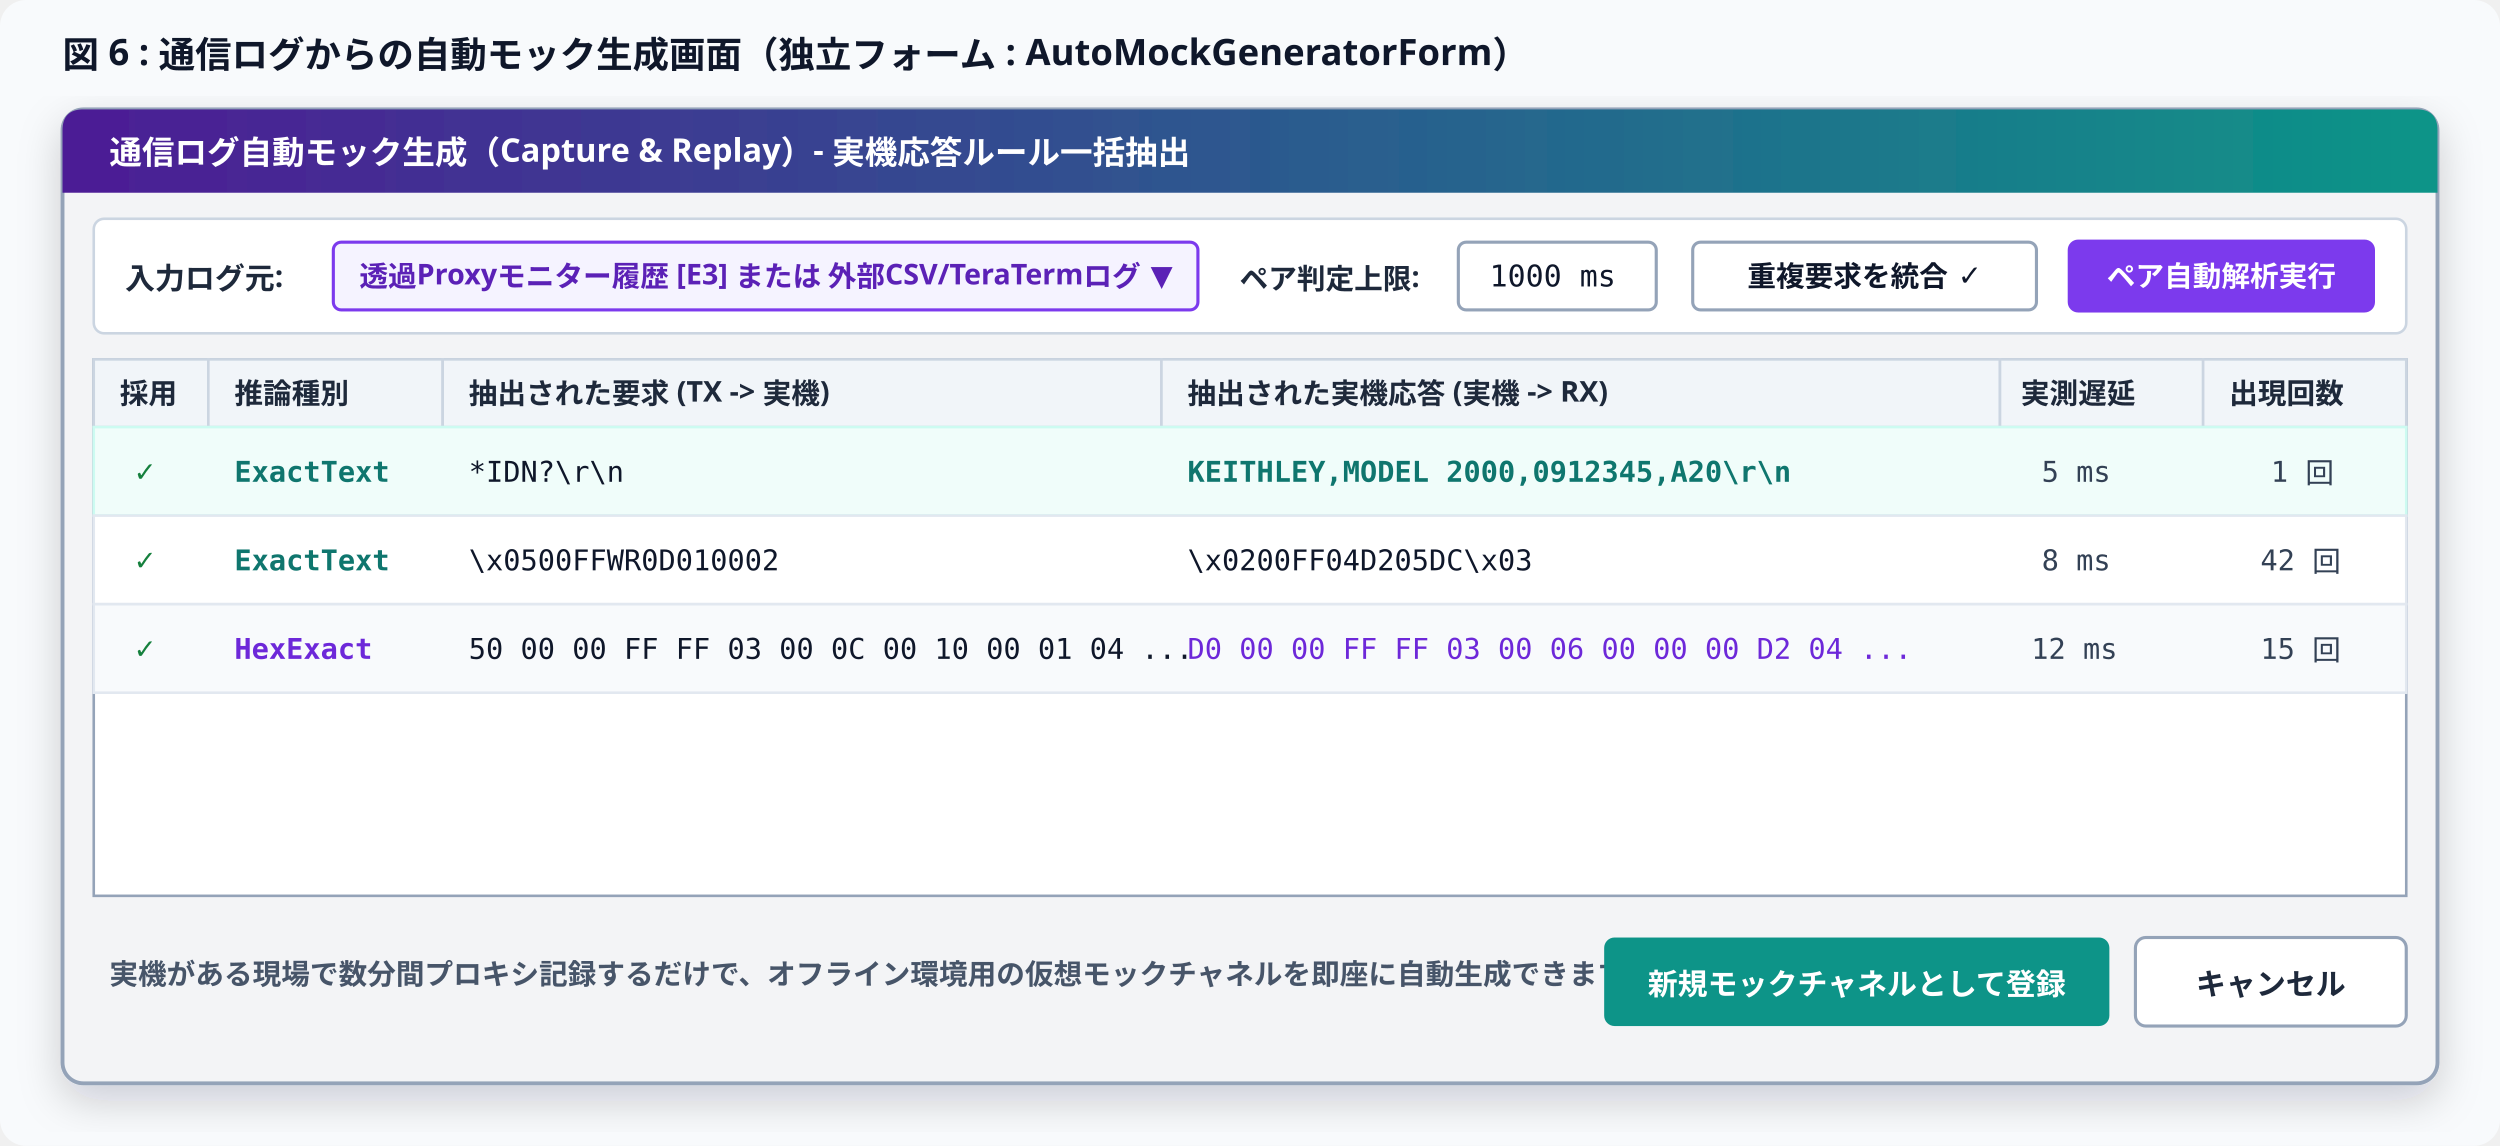
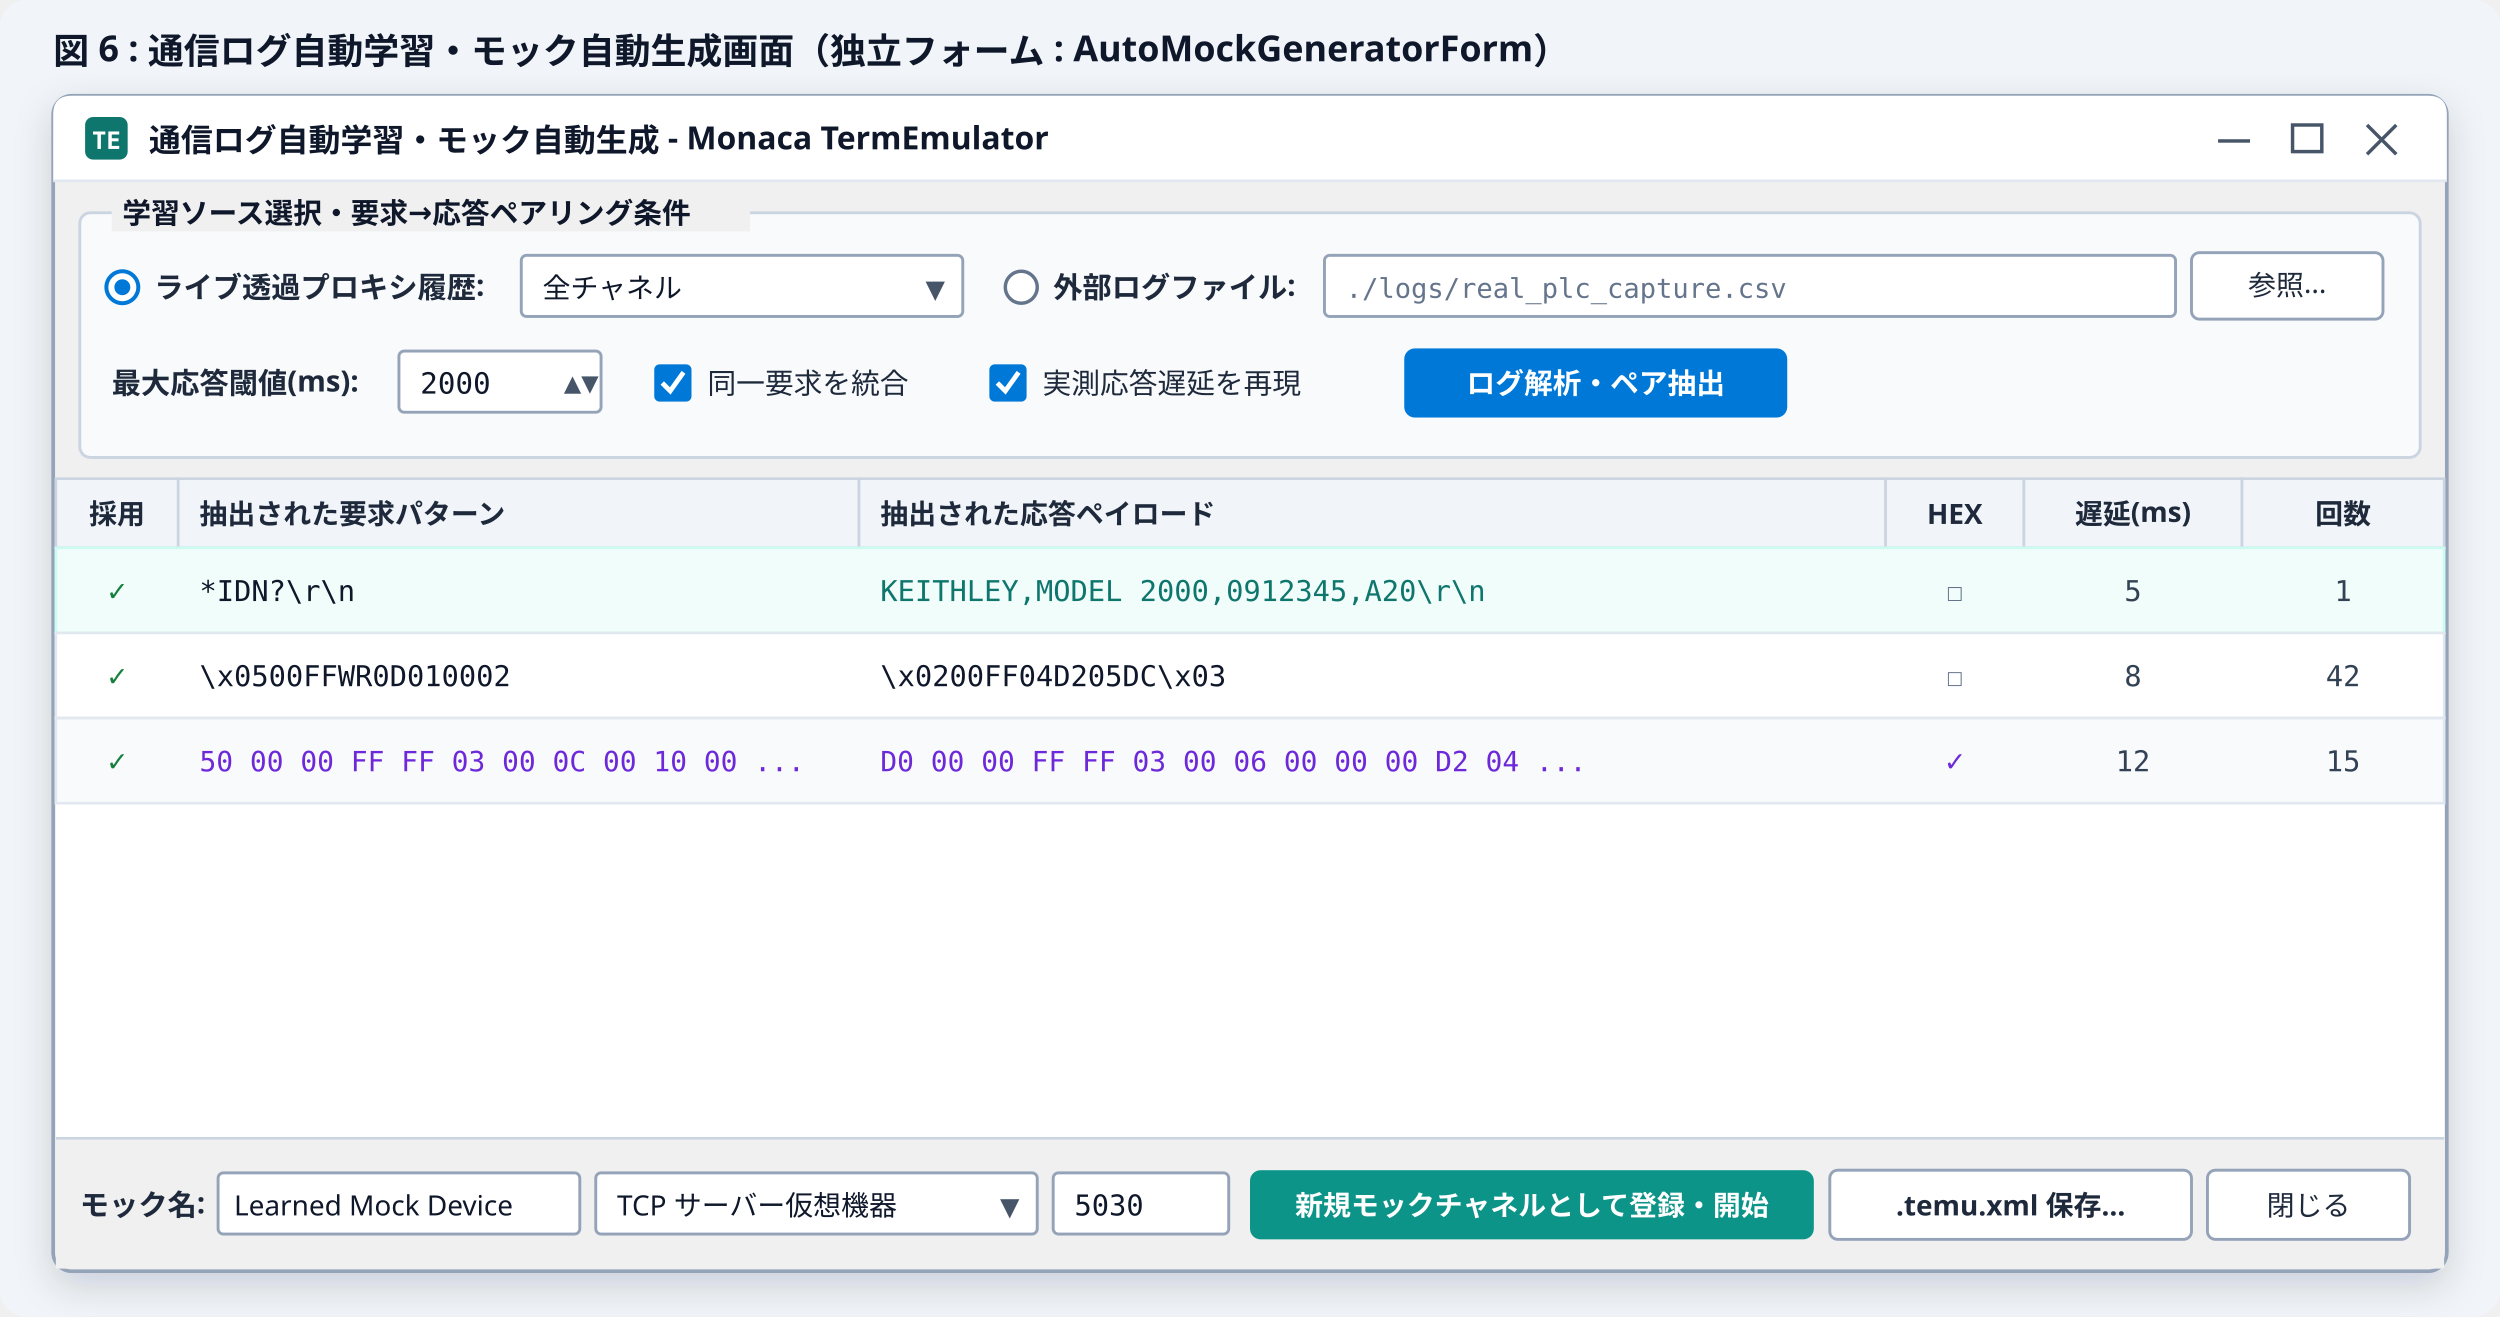
- <svg xmlns="http://www.w3.org/2000/svg" width="960" height="440" viewBox="0 0 960 440">
+ <svg xmlns="http://www.w3.org/2000/svg" width="940" height="495" viewBox="0 0 940 495">
  <defs>
    <filter id="winShadow" x="-3%" y="-3%" width="106%" height="108%">
-       <feDropShadow dx="0" dy="6" stdDeviation="8" flood-color="#0F172A" flood-opacity="0.18" />
+       <feDropShadow dx="0" dy="5" stdDeviation="7" flood-color="#0F172A" flood-opacity="0.16" />
    </filter>
-     <linearGradient id="wizTitle" x1="0" y1="0" x2="1" y2="0">
-       <stop offset="0%" stop-color="#4C1D95" />
-       <stop offset="100%" stop-color="#0D9488" />
-     </linearGradient>
    <style>
      .ui { font-family: 'Yu Gothic UI', 'Meiryo UI', 'Segoe UI', sans-serif; }
      .mono { font-family: 'Consolas', 'BIZ UDGothic', 'MS Gothic', monospace; }
+       .lbl { font-family: 'Yu Gothic UI', 'Meiryo UI', sans-serif; font-size: 11px; font-weight: 600; fill: #1E293B; }
+       .inp { fill: #FFFFFF; stroke: #94A3B8; stroke-width: 1.1; rx: 2; }
+       .btn { fill: #FFFFFF; stroke: #94A3B8; stroke-width: 1.1; rx: 3; }
      .grid-hdr { fill: #F1F5F9; stroke: #CBD5E1; stroke-width: 1; }
-       .grid-hdr-txt { font-family: 'Yu Gothic UI', 'Meiryo UI', sans-serif; font-size: 11px; font-weight: 700; fill: #1E293B; }
+       .grid-hdr-txt { font-family: 'Yu Gothic UI', 'Meiryo UI', sans-serif; font-size: 10.5px; font-weight: 700; fill: #1E293B; }
    </style>
  </defs>
-   <rect x="0" y="0" width="960" height="440" fill="#F8FAFC" rx="10" />
-   <text x="24" y="26" class="ui" font-size="14" font-weight="700" fill="#0F172A">図 6 : 通信ログからの自動モック生成画面（独立フォーム : AutoMockGeneratorForm）</text>
+   <rect x="0" y="0" width="940" height="495" fill="#F1F5F9" rx="10" />
+   <text x="20" y="24" class="ui" font-size="13.5" font-weight="700" fill="#0F172A">図 6 : 通信ログ自動学習・モック自動生成画面（独立フォーム : AutoMockGeneratorForm）</text>
  <g filter="url(#winShadow)">
-     <rect x="24" y="42" width="912" height="374" rx="8" fill="#F3F4F6" stroke="#94A3B8" stroke-width="1.5" />
-     <path d="M 24 50 Q 24 42 32 42 L 928 42 Q 936 42 936 50 L 936 74 L 24 74 Z" fill="url(#wizTitle)" />
+     <rect x="20" y="36" width="900" height="442" rx="7" fill="#F0F0F0" stroke="#94A3B8" stroke-width="1.4" />
+     <path d="M 20 43 Q 20 36 27 36 L 913 36 Q 920 36 920 43 L 920 68 L 20 68 Z" fill="#FFFFFF" />
+     <line x1="20" y1="68" x2="920" y2="68" stroke="#E2E8F0" stroke-width="1" />
  </g>
-   <text x="42" y="63" class="ui" font-size="12.5" font-weight="700" fill="#FFFFFF">通信ログ自動モック生成（Capture &amp; Replay）- 実機応答ルール一括抽出</text>
-   <rect x="36" y="84" width="888" height="44" rx="4" fill="#FFFFFF" stroke="#CBD5E1" stroke-width="1" />
-   <text x="48" y="111" class="ui" font-size="11.5" font-weight="700" fill="#1E293B">入力ログ元:</text>
-   <rect x="128" y="93" width="332" height="26" rx="3" fill="#F5F3FF" stroke="#7C3AED" stroke-width="1.2" />
-   <text x="138" y="110" class="ui" font-size="11" font-weight="700" fill="#5B21B6">透過Proxyモニター履歴 [E3] または 外部CSV/TeraTermログ ▼</text>
-   <text x="476" y="111" class="ui" font-size="11" font-weight="700" fill="#1E293B">ペア判定上限:</text>
-   <rect x="560" y="93" width="76" height="26" rx="3" fill="#FFFFFF" stroke="#94A3B8" stroke-width="1.2" />
-   <text x="572" y="110" class="mono" font-size="11.5" fill="#0F172A">1000 ms</text>
-   <rect x="650" y="93" width="132" height="26" rx="3" fill="#FFFFFF" stroke="#94A3B8" stroke-width="1.2" />
-   <text x="716" y="110" class="ui" font-size="11" font-weight="600" fill="#0F172A" text-anchor="middle">重複要求を統合 ✓</text>
-   <rect x="794" y="92" width="118" height="28" rx="4" fill="#7C3AED" />
-   <text x="853" y="110" class="ui" font-size="11" font-weight="700" fill="#FFFFFF" text-anchor="middle">ペア自動解析実行</text>
-   <g transform="translate(36, 138)">
-     <rect x="0" y="0" width="888" height="206" fill="#FFFFFF" stroke="#94A3B8" stroke-width="1" />
-     <rect x="0" y="0" width="44" height="26" class="grid-hdr" />
-     <rect x="44" y="0" width="90" height="26" class="grid-hdr" />
-     <rect x="134" y="0" width="276" height="26" class="grid-hdr" />
-     <rect x="410" y="0" width="322" height="26" class="grid-hdr" />
-     <rect x="732" y="0" width="78" height="26" class="grid-hdr" />
-     <rect x="810" y="0" width="78" height="26" class="grid-hdr" />
-     <text x="10" y="17" class="grid-hdr-txt">採用</text>
-     <text x="54" y="17" class="grid-hdr-txt">推論種別</text>
-     <text x="144" y="17" class="grid-hdr-txt">抽出された要求 (TX -&gt; 実機)</text>
-     <text x="420" y="17" class="grid-hdr-txt">抽出された実機応答 (実機 -&gt; RX)</text>
-     <text x="740" y="17" class="grid-hdr-txt">実測遅延</text>
-     <text x="820" y="17" class="grid-hdr-txt">出現回数</text>
+   <rect x="32" y="44" width="16" height="16" rx="3" fill="#0F766E" />
+   <text x="40" y="56" class="mono" font-size="9" font-weight="700" fill="#FFFFFF" text-anchor="middle">TE</text>
+   <text x="56" y="57" class="ui" font-size="12" font-weight="600" fill="#0F172A">通信ログ自動学習・モック自動生成 - Monaca TermEmulator</text>
+   <g stroke="#475569" stroke-width="1.3" fill="none">
+     <line x1="834" y1="53" x2="846" y2="53" />
+     <rect x="862" y="47" width="11" height="10" />
+     <line x1="890" y1="47" x2="901" y2="58" />
+     <line x1="901" y1="47" x2="890" y2="58" />
+   </g>
+   <rect x="30" y="80" width="880" height="92" rx="4" fill="#F8FAFC" stroke="#CBD5E1" stroke-width="1.1" />
+   <rect x="42" y="72" width="240" height="15" fill="#F0F0F0" />
+   <text x="46" y="84" class="ui" font-size="10.8" font-weight="700" fill="#0F172A">学習ソース選択・要求→応答ペアリング条件</text>
+   <circle cx="46" cy="108" r="6" fill="#FFFFFF" stroke="#0078D7" stroke-width="1.5" />
+   <circle cx="46" cy="108" r="3" fill="#0078D7" />
+   <text x="58" y="112" class="lbl">ライブ透過プロキシ履歴:</text>
+   <rect x="196" y="96" width="166" height="23" class="inp" />
+   <text x="204" y="112" class="ui" font-size="10.5" fill="#0F172A">全チャネル</text>
+   <text x="348" y="112" class="ui" font-size="9.5" fill="#475569">▼</text>
+   <circle cx="384" cy="108" r="6" fill="#FFFFFF" stroke="#64748B" stroke-width="1.3" />
+   <text x="396" y="112" class="lbl">外部ログファイル:</text>
+   <rect x="498" y="96" width="320" height="23" class="inp" />
+   <text x="506" y="112" class="mono" font-size="10.2" fill="#64748B">./logs/real_plc_capture.csv</text>
+   <rect x="824" y="95" width="72" height="25" class="btn" />
+   <text x="860" y="111" class="ui" font-size="10.5" fill="#1E293B" text-anchor="middle">参照...</text>
+   <text x="42" y="148" class="lbl">最大応答閾値(ms):</text>
+   <rect x="150" y="132" width="76" height="23" class="inp" />
+   <text x="158" y="148" class="mono" font-size="11" fill="#0F172A">2000</text>
+   <text x="212" y="147" class="ui" font-size="8.5" fill="#475569">▲▼</text>
+   <rect x="246" y="137" width="14" height="14" rx="2" fill="#0078D7" />
+   <path d="M 249 144 L 252 147 L 257 140" stroke="#FFFFFF" stroke-width="1.8" fill="none" />
+   <text x="266" y="148" class="ui" font-size="10.8" fill="#1E293B">同一要求を統合</text>
+   <rect x="372" y="137" width="14" height="14" rx="2" fill="#0078D7" />
+   <path d="M 375 144 L 378 147 L 383 140" stroke="#FFFFFF" stroke-width="1.8" fill="none" />
+   <text x="392" y="148" class="ui" font-size="10.8" fill="#1E293B">実測応答遅延を再現</text>
+   <rect x="528" y="131" width="144" height="26" rx="4" fill="#0078D7" />
+   <text x="600" y="148" class="ui" font-size="10.8" font-weight="700" fill="#FFFFFF" text-anchor="middle">ログ解析・ペア抽出</text>
+   <g transform="translate(21, 180)">
+     <rect x="0" y="0" width="898" height="248" fill="#FFFFFF" />
+     <rect x="0" y="0" width="46" height="26" class="grid-hdr" />
+     <rect x="46" y="0" width="256" height="26" class="grid-hdr" />
+     <rect x="302" y="0" width="386" height="26" class="grid-hdr" />
+     <rect x="688" y="0" width="52" height="26" class="grid-hdr" />
+     <rect x="740" y="0" width="82" height="26" class="grid-hdr" />
+     <rect x="822" y="0" width="76" height="26" class="grid-hdr" />
+     <text x="23" y="17" class="grid-hdr-txt" text-anchor="middle">採用</text>
+     <text x="54" y="17" class="grid-hdr-txt">抽出された要求パターン</text>
+     <text x="310" y="17" class="grid-hdr-txt">抽出された応答ペイロード</text>
+     <text x="714" y="17" class="grid-hdr-txt" text-anchor="middle">HEX</text>
+     <text x="781" y="17" class="grid-hdr-txt" text-anchor="middle">遅延(ms)</text>
+     <text x="860" y="17" class="grid-hdr-txt" text-anchor="middle">回数</text>
    <g transform="translate(0, 26)">
-       <rect x="0" y="0" width="888" height="34" fill="#F0FDFA" stroke="#CCFBF1" stroke-width="1" />
-       <text x="16" y="21" class="mono" font-size="12" fill="#15803D" font-weight="700">✓</text>
-       <text x="54" y="21" class="mono" font-size="11" fill="#0F766E" font-weight="700">ExactText</text>
-       <text x="144" y="21" class="mono" font-size="11" fill="#0F172A">*IDN?\r\n</text>
-       <text x="420" y="21" class="mono" font-size="11" fill="#0F766E" font-weight="700">KEITHLEY,MODEL 2000,0912345,A20\r\n</text>
-       <text x="748" y="21" class="mono" font-size="11" fill="#334155">5 ms</text>
-       <text x="836" y="21" class="mono" font-size="11" fill="#334155">1 回</text>
+       <rect x="0" y="0" width="898" height="32" fill="#F0FDFA" stroke="#CCFBF1" stroke-width="1" />
+       <text x="23" y="20" class="mono" font-size="11.5" font-weight="700" fill="#15803D" text-anchor="middle">✓</text>
+       <text x="54" y="20" class="mono" font-size="10.8" fill="#0F172A">*IDN?\r\n</text>
+       <text x="310" y="20" class="mono" font-size="10.8" fill="#0F766E">KEITHLEY,MODEL 2000,0912345,A20\r\n</text>
+       <text x="714" y="20" class="mono" font-size="10.5" fill="#64748B" text-anchor="middle">☐</text>
+       <text x="781" y="20" class="mono" font-size="10.8" fill="#334155" text-anchor="middle">5</text>
+       <text x="860" y="20" class="mono" font-size="10.8" fill="#334155" text-anchor="middle">1</text>
    </g>
-     <g transform="translate(0, 60)">
-       <rect x="0" y="0" width="888" height="34" fill="#FFFFFF" stroke="#E2E8F0" stroke-width="1" />
-       <text x="16" y="21" class="mono" font-size="12" fill="#15803D" font-weight="700">✓</text>
-       <text x="54" y="21" class="mono" font-size="11" fill="#0F766E" font-weight="700">ExactText</text>
-       <text x="144" y="21" class="mono" font-size="11" fill="#0F172A">\x0500FFWR0D010002</text>
-       <text x="420" y="21" class="mono" font-size="11" fill="#0F172A">\x0200FF04D205DC\x03</text>
-       <text x="748" y="21" class="mono" font-size="11" fill="#334155">8 ms</text>
-       <text x="832" y="21" class="mono" font-size="11" fill="#334155">42 回</text>
+     <g transform="translate(0, 58)">
+       <rect x="0" y="0" width="898" height="32" fill="#FFFFFF" stroke="#E2E8F0" stroke-width="1" />
+       <text x="23" y="20" class="mono" font-size="11.5" font-weight="700" fill="#15803D" text-anchor="middle">✓</text>
+       <text x="54" y="20" class="mono" font-size="10.8" fill="#0F172A">\x0500FFWR0D010002</text>
+       <text x="310" y="20" class="mono" font-size="10.8" fill="#0F172A">\x0200FF04D205DC\x03</text>
+       <text x="714" y="20" class="mono" font-size="10.5" fill="#64748B" text-anchor="middle">☐</text>
+       <text x="781" y="20" class="mono" font-size="10.8" fill="#334155" text-anchor="middle">8</text>
+       <text x="860" y="20" class="mono" font-size="10.8" fill="#334155" text-anchor="middle">42</text>
    </g>
-     <g transform="translate(0, 94)">
-       <rect x="0" y="0" width="888" height="34" fill="#F8FAFC" stroke="#E2E8F0" stroke-width="1" />
-       <text x="16" y="21" class="mono" font-size="12" fill="#15803D" font-weight="700">✓</text>
-       <text x="54" y="21" class="mono" font-size="11" fill="#6D28D9" font-weight="700">HexExact</text>
-       <text x="144" y="21" class="mono" font-size="11" fill="#0F172A">50 00 00 FF FF 03 00 0C 00 10 00 01 04 ...</text>
-       <text x="420" y="21" class="mono" font-size="11" fill="#6D28D9">D0 00 00 FF FF 03 00 06 00 00 00 D2 04 ...</text>
-       <text x="744" y="21" class="mono" font-size="11" fill="#334155">12 ms</text>
-       <text x="832" y="21" class="mono" font-size="11" fill="#334155">15 回</text>
+     <g transform="translate(0, 90)">
+       <rect x="0" y="0" width="898" height="32" fill="#F8FAFC" stroke="#E2E8F0" stroke-width="1" />
+       <text x="23" y="20" class="mono" font-size="11.5" font-weight="700" fill="#15803D" text-anchor="middle">✓</text>
+       <text x="54" y="20" class="mono" font-size="10.5" fill="#6D28D9">50 00 00 FF FF 03 00 0C 00 10 00 ...</text>
+       <text x="310" y="20" class="mono" font-size="10.5" fill="#6D28D9">D0 00 00 FF FF 03 00 06 00 00 00 D2 04 ...</text>
+       <text x="714" y="20" class="mono" font-size="11.5" font-weight="700" fill="#6D28D9" text-anchor="middle">✓</text>
+       <text x="781" y="20" class="mono" font-size="10.8" fill="#334155" text-anchor="middle">12</text>
+       <text x="860" y="20" class="mono" font-size="10.8" fill="#334155" text-anchor="middle">15</text>
    </g>
  </g>
-   <text x="42" y="378" class="ui" font-size="11" font-weight="600" fill="#475569">実機がある現場で数分間プロキシ記録するだけで、オフライン環境用の仮想モックチャネルを即座に自動生成できます。</text>
-   <rect x="616" y="360" width="194" height="34" rx="4" fill="#0D9488" />
-   <text x="713" y="382" class="ui" font-size="11.5" font-weight="700" fill="#FFFFFF" text-anchor="middle">新規モックチャネルとして登録</text>
-   <rect x="820" y="360" width="104" height="34" rx="4" fill="#FFFFFF" stroke="#94A3B8" stroke-width="1.2" />
-   <text x="872" y="382" class="ui" font-size="11.5" font-weight="600" fill="#1E293B" text-anchor="middle">キャンセル</text>
+   <rect x="21" y="428" width="898" height="49" fill="#F0F0F0" />
+   <line x1="21" y1="428" x2="919" y2="428" stroke="#CBD5E1" stroke-width="1" />
+   <text x="30" y="457" class="lbl">モック名:</text>
+   <rect x="82" y="441" width="136" height="23" class="inp" />
+   <text x="88" y="457" class="ui" font-size="10.5" fill="#0F172A">Learned Mock Device</text>
+   <rect x="224" y="441" width="166" height="23" class="inp" />
+   <text x="232" y="457" class="ui" font-size="10.5" fill="#0F172A">TCP サーバー仮想機器</text>
+   <text x="376" y="457" class="ui" font-size="9.5" fill="#475569">▼</text>
+   <rect x="396" y="441" width="66" height="23" class="inp" />
+   <text x="404" y="457" class="mono" font-size="10.8" fill="#0F172A">5030</text>
+   <rect x="470" y="440" width="212" height="26" rx="4" fill="#0D9488" />
+   <text x="576" y="457" class="ui" font-size="10.5" font-weight="700" fill="#FFFFFF" text-anchor="middle">新規モックチャネルとして登録・開始</text>
+   <rect x="688" y="440" width="136" height="26" class="btn" />
+   <text x="756" y="457" class="ui" font-size="10.5" font-weight="600" fill="#1E293B" text-anchor="middle">.temu.xml 保存...</text>
+   <rect x="830" y="440" width="76" height="26" class="btn" />
+   <text x="868" y="457" class="ui" font-size="10.5" fill="#1E293B" text-anchor="middle">閉じる</text>
</svg>
